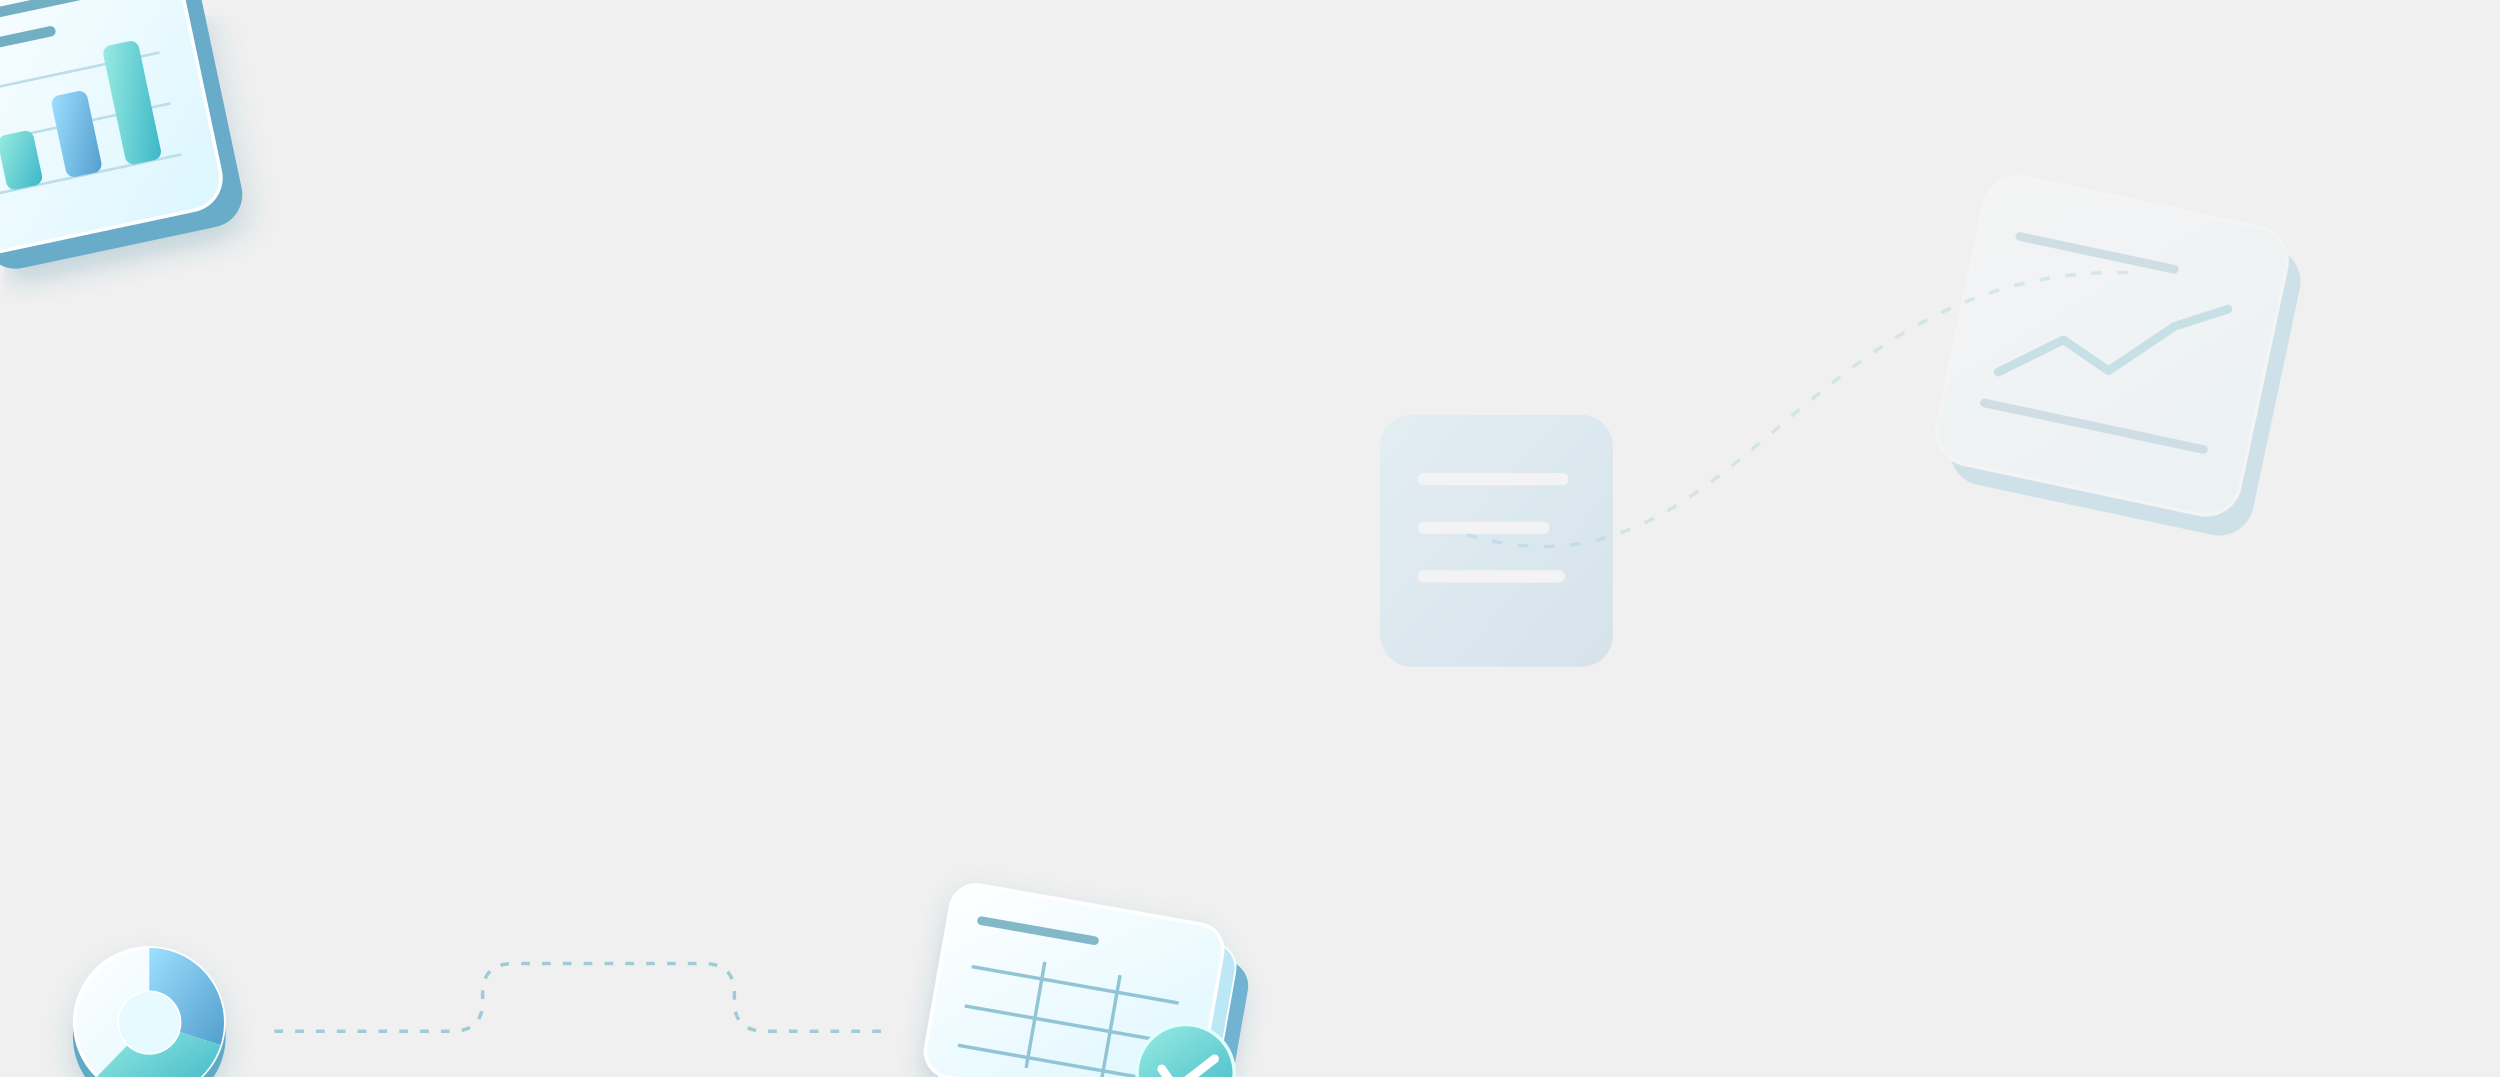
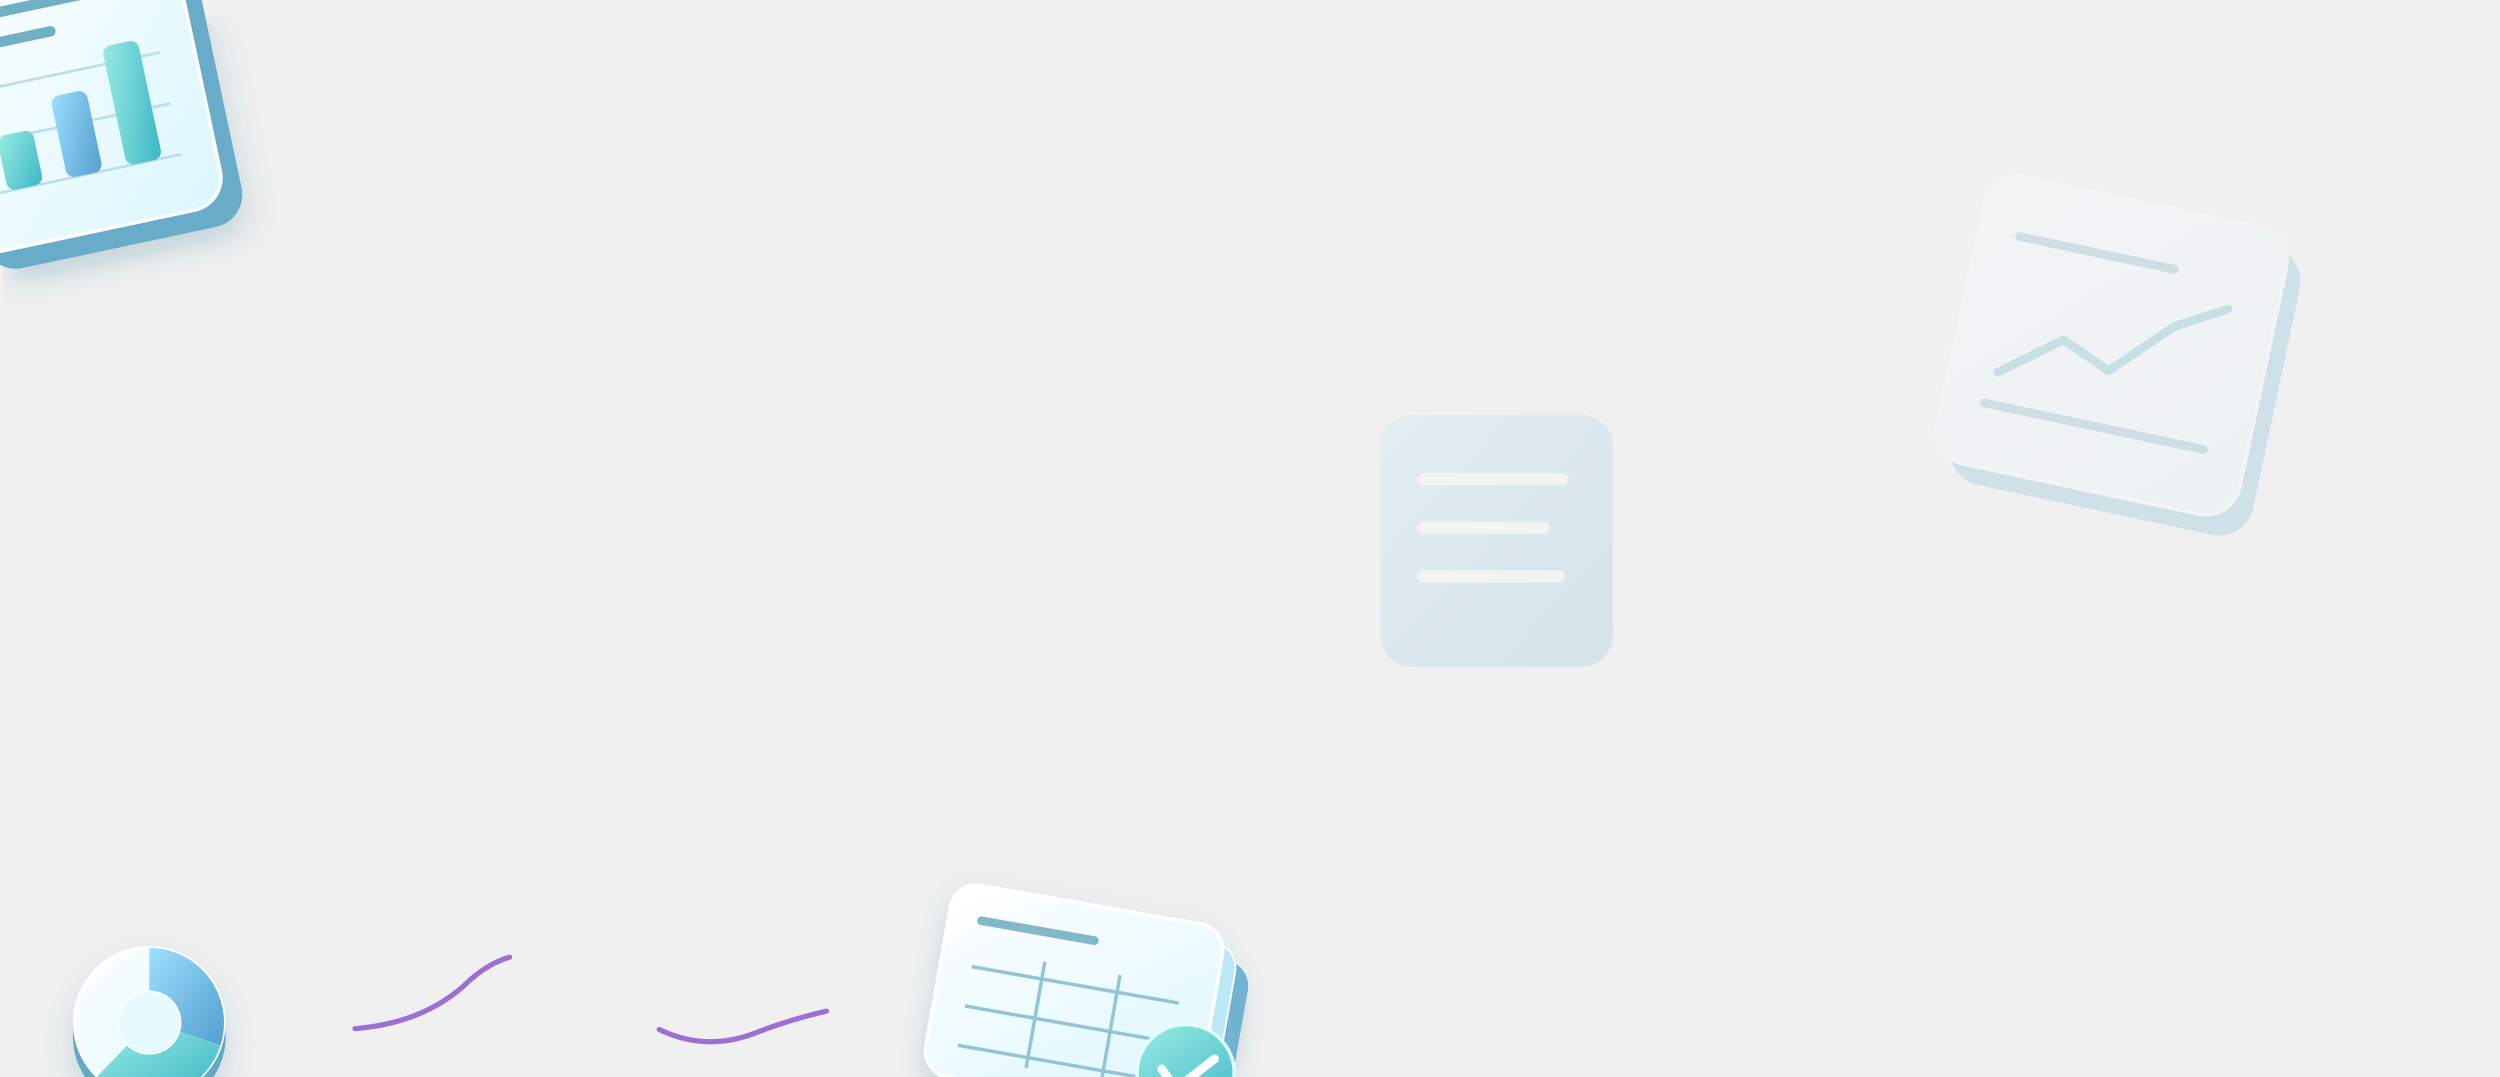
<svg xmlns="http://www.w3.org/2000/svg" width="1440" height="620" viewBox="0 0 1440 620" fill="none">
  <defs>
    <linearGradient id="paper" x1="0" y1="0" x2="1" y2="1">
      <stop stop-color="#FFFFFF" />
      <stop offset="1" stop-color="#DBF6FF" />
    </linearGradient>
    <linearGradient id="aqua" x1="0" y1="0" x2="1" y2="1">
      <stop stop-color="#9AECE2" />
      <stop offset="1" stop-color="#3CB6C7" />
    </linearGradient>
    <linearGradient id="sky" x1="0" y1="0" x2="1" y2="1">
      <stop stop-color="#9DDFFF" />
      <stop offset="1" stop-color="#539ECD" />
    </linearGradient>
    <filter id="depth" x="-45%" y="-45%" width="190%" height="195%">
      <feDropShadow dx="0" dy="9" stdDeviation="8" flood-color="#387B96" flood-opacity=".23" />
    </filter>
  </defs>
+   <path class="reports-flow-line" d="M105 585 C174 595 228 602 267 568 C294 541 324 545 350 571 C376 597 404 607 435 595 C466 583 515 570 568 578" pathLength="100" fill="none" stroke="#9461cf" stroke-width="3" stroke-linecap="round" stroke-linejoin="round" pointer-events="none" />
+   <g class="reports-flow-dot" pointer-events="none">
+     <g>
+       <circle r="7" fill="#9461cf" opacity=".2">
+         <animate attributeName="r" values="5;10;5" dur="1.2s" repeatCount="indefinite" />
+         <animate attributeName="opacity" values=".3;.06;.3" dur="1.2s" repeatCount="indefinite" />
+       </circle>
+       <circle r="3.5" fill="#9461cf">
+         <animate attributeName="opacity" values="1;.35;1" dur="1.2s" repeatCount="indefinite" />
+       </circle>
+       <animateMotion path="M105 585 C174 595 228 602 267 568 C294 541 324 545 350 571 C376 597 404 607 435 595 C466 583 515 570 568 578" dur="14s" repeatCount="indefinite" calcMode="linear" keyPoints="0;1;1" keyTimes="0;0.5;1" />
+     </g>
+     <animate attributeName="opacity" values="0.95;0;0" keyTimes="0;0.5;1" calcMode="discrete" dur="14s" repeatCount="indefinite" />
+   </g>
  <g transform="translate(-38 -29) rotate(-12 75 75)" filter="url(#depth)">
    <rect x="10" y="12" width="152" height="164" rx="19" fill="#68ACCA" />
    <rect width="152" height="164" rx="19" fill="url(#paper)" stroke="white" stroke-width="2" />
    <path d="M23 29H99M23 46H73" stroke="#72AFC3" stroke-width="6" stroke-linecap="round" />
    <path d="M22 131H132M22 101H132M22 71H132" stroke="#BDDDE8" stroke-width="1.5" />
    <rect x="30" y="99" width="21" height="32" rx="5" fill="url(#aqua)" />
    <rect x="65" y="83" width="21" height="48" rx="5" fill="url(#sky)" />
    <rect x="100" y="61" width="21" height="70" rx="5" fill="url(#aqua)" />
  </g>
  <g transform="translate(536 530) rotate(10 85 65)" filter="url(#depth)">
    <rect x="18" y="9" width="159" height="112" rx="15" fill="#72B3D2" />
    <rect x="9" width="159" height="112" rx="15" fill="#BBE7F7" stroke="white" />
    <rect y="-9" width="159" height="112" rx="15" fill="url(#paper)" stroke="white" stroke-width="2" />
    <path d="M19 11H85" stroke="#83B8C8" stroke-width="5" stroke-linecap="round" />
    <path d="M18 38H139M18 61H139M18 84H139M59 28V90M103 28V90" stroke="#91C5D5" stroke-width="2" />
    <circle cx="150" cy="77" r="28" fill="url(#aqua)" stroke="#E2FFFB" stroke-width="2" />
    <path d="M136 77L146 87L165 66" stroke="white" stroke-width="5" stroke-linecap="round" stroke-linejoin="round" />
  </g>
  <g transform="translate(86 589)" filter="url(#depth)">
    <ellipse cy="8" rx="44" ry="43" fill="#62AAC3" />
    <circle r="43" fill="url(#paper)" stroke="white" stroke-width="2" />
    <path d="M0 0V-43A43 43 0 0 1 41 13Z" fill="url(#sky)" />
    <path d="M0 0L41 13A43 43 0 0 1 -30 31Z" fill="url(#aqua)" />
    <circle r="18" fill="#E7FAFF" stroke="white" />
  </g>
-   <path d="M158 594H260Q278 594 278 577V572Q278 555 296 555H405Q423 555 423 572V577Q423 594 441 594H508" stroke="#72B7C6" stroke-width="2" stroke-dasharray="5 7" opacity=".65" />
  <g transform="translate(1147 98) rotate(12)" opacity=".25">
    <rect x="10" y="10" width="178" height="169" rx="20" fill="#69B3D0" />
    <rect width="178" height="169" rx="20" fill="url(#paper)" stroke="white" stroke-width="2" />
    <path d="M24 34H115M24 132H153" stroke="#68A8C0" stroke-width="5" stroke-linecap="round" />
    <path d="M28 113L61 87L90 99L122 66L150 50" stroke="#4BAFC2" stroke-width="5" stroke-linecap="round" stroke-linejoin="round" />
  </g>
  <g transform="translate(795 239)" opacity=".17">
    <rect width="134" height="145" rx="18" fill="url(#sky)" />
    <path d="M25 37H105M25 65H94M25 93H103" stroke="white" stroke-width="7" stroke-linecap="round" />
  </g>
-   <path d="M845 308C1000 354 1035 152 1228 157" stroke="#6EBCD2" stroke-width="2" stroke-dasharray="6 9" opacity=".23" />
+   <style>
+   .reports-flow-line {
+     /* A full-path gap lets the entire stroke exit before the next one enters. */
+     stroke-dasharray: 100 100;
+     stroke-dashoffset: 100;
+     opacity: .9;
+     animation: reportsContinuousFlow 14s linear infinite;
+   }
+   @keyframes reportsContinuousFlow {
+     from { stroke-dashoffset: 100; }
+     to { stroke-dashoffset: -100; }
+   }
+   @media (prefers-reduced-motion: reduce) {
+     .reports-flow-line { animation: none; stroke-dasharray: none; }
+     .reports-flow-dot { display: none; }
+   }
+ </style>
</svg>
